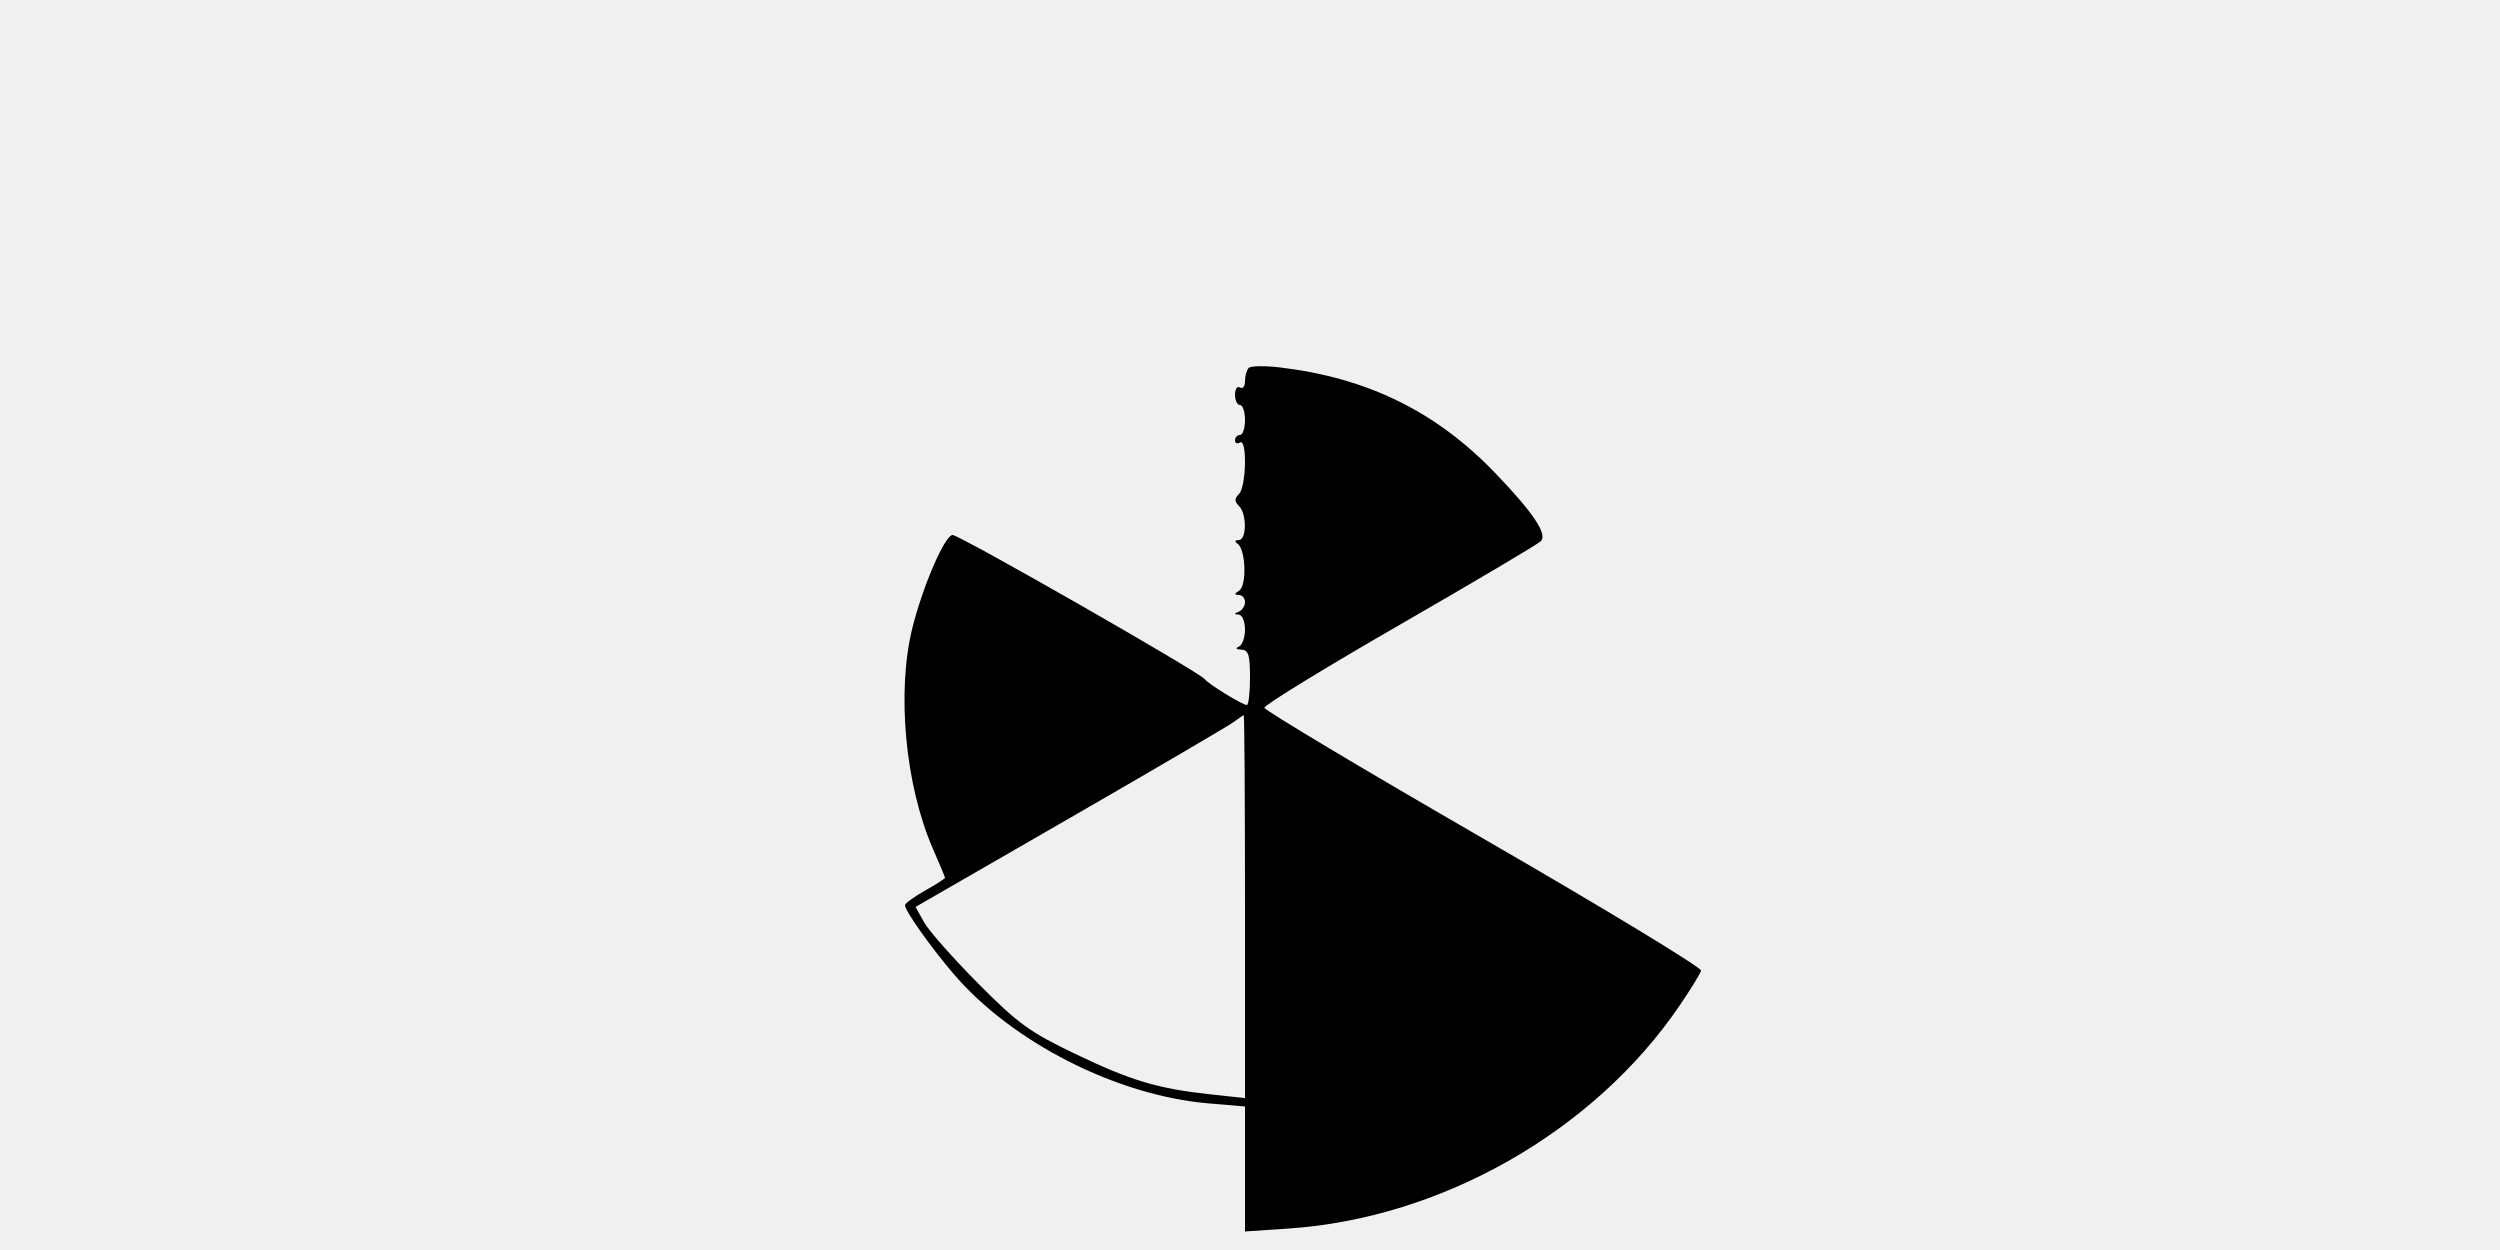
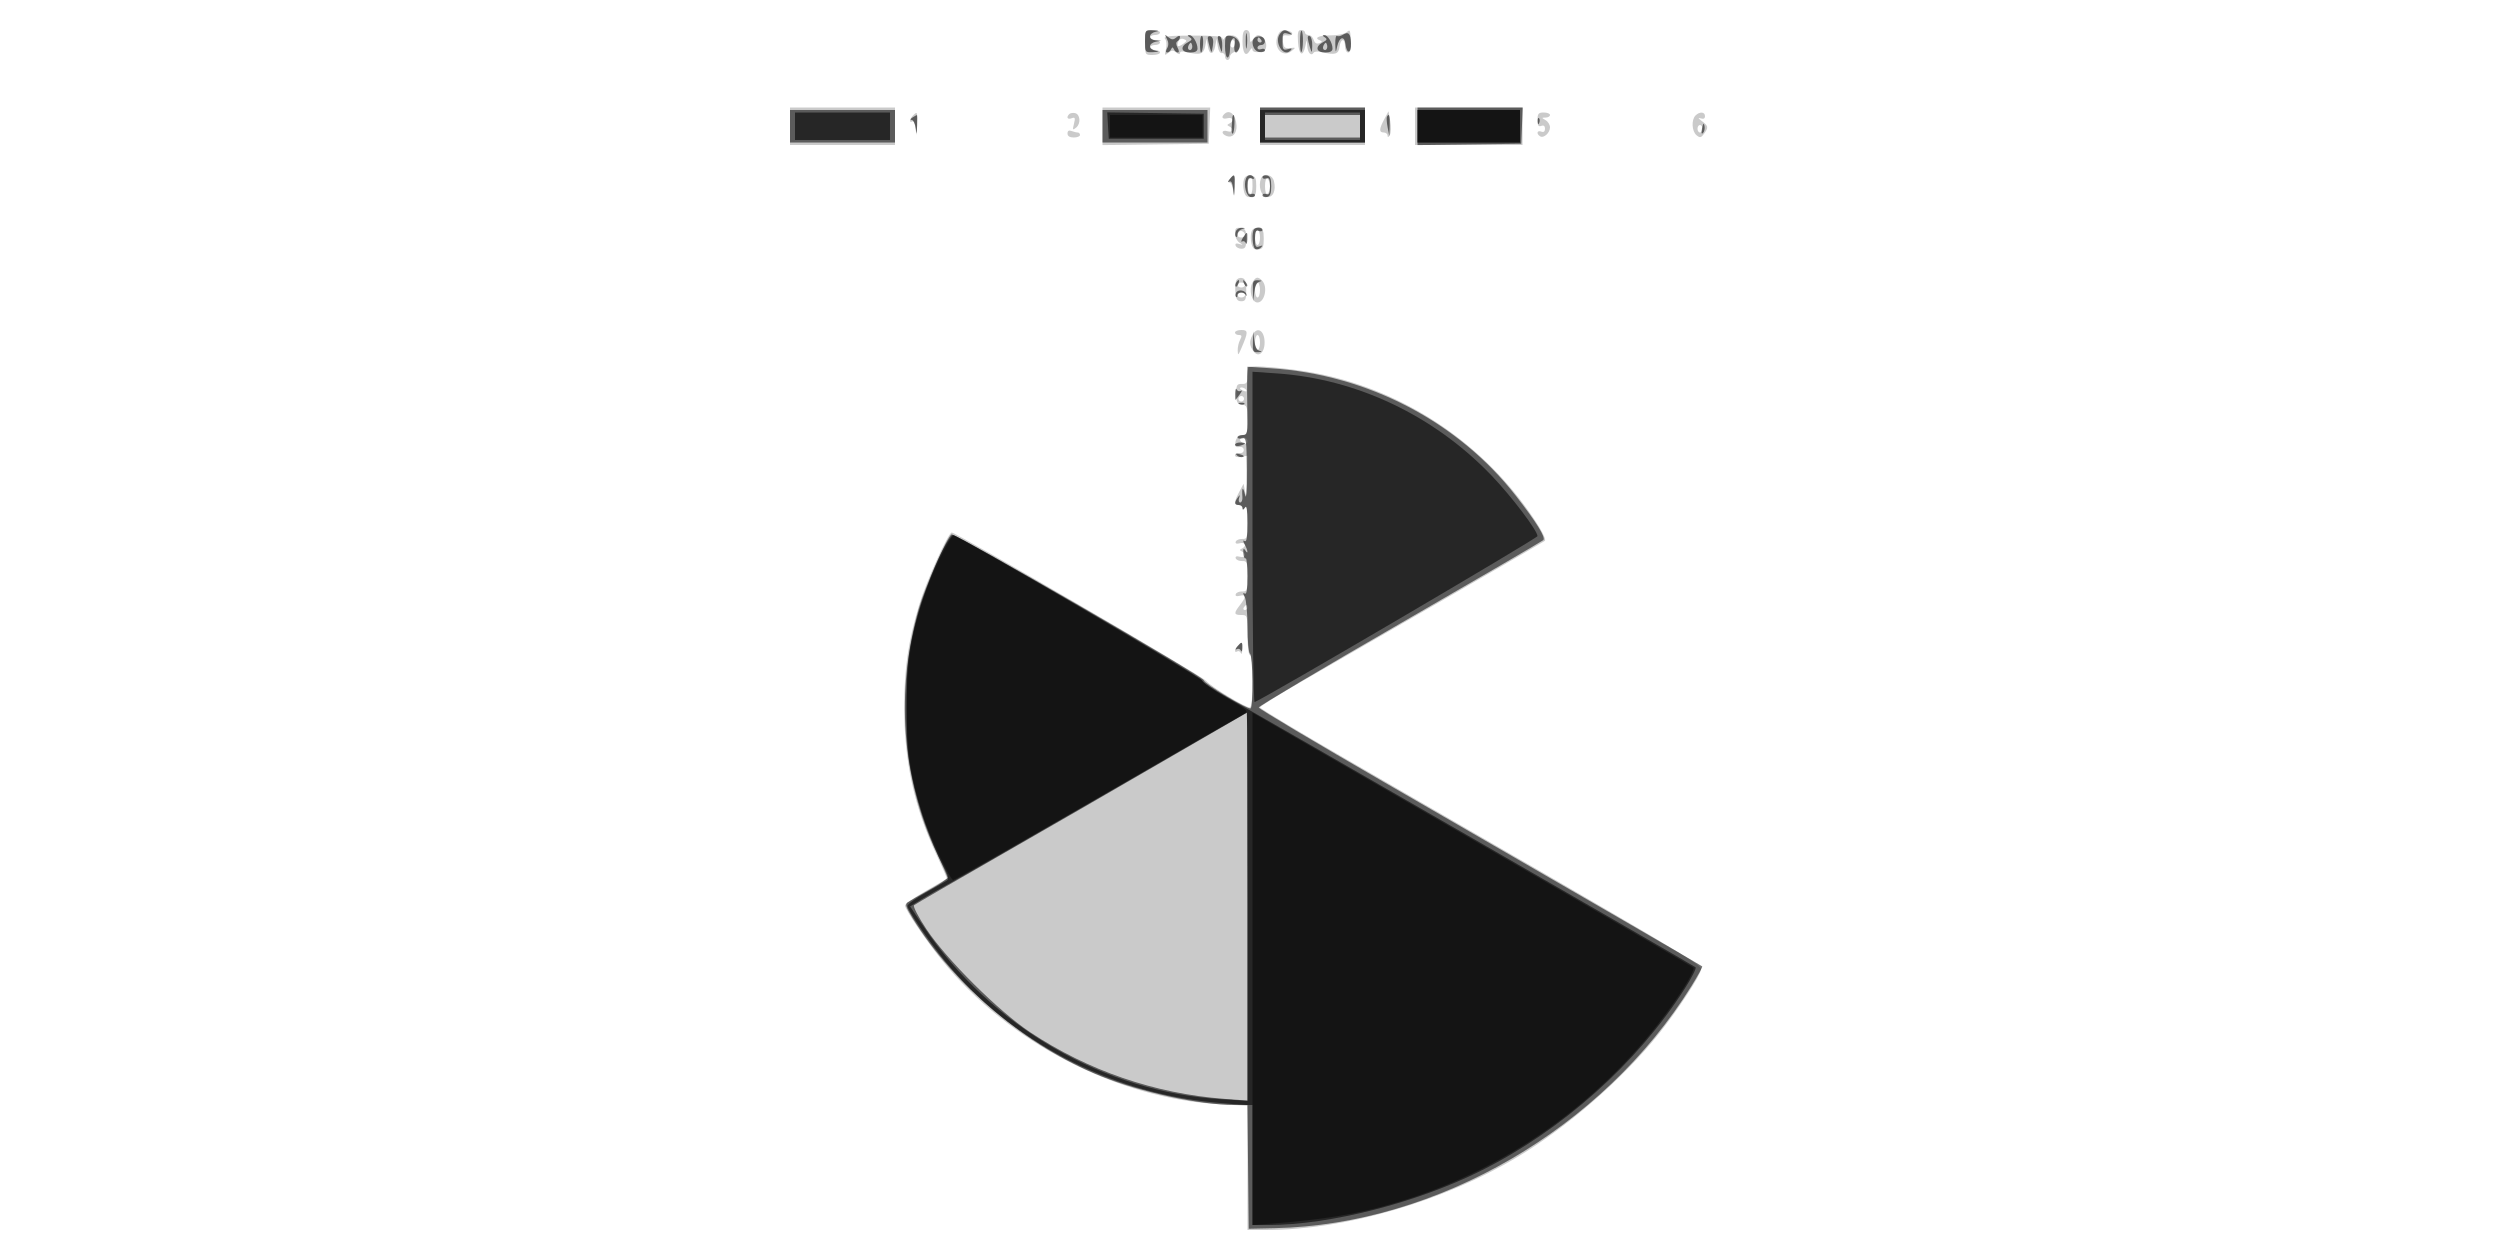
- <svg xmlns="http://www.w3.org/2000/svg" width="500" height="250" viewBox="0 0 500 250" version="1.1">
-   <path d="M 249.750 73.583 C 249.338 73.996, 249 75.185, 249 76.226 C 249 77.266, 248.550 77.840, 248 77.500 C 247.450 77.160, 247 77.809, 247 78.941 C 247 80.073, 247.450 81, 248 81 C 248.550 81, 249 82.350, 249 84 C 249 85.650, 248.550 87, 248 87 C 247.450 87, 247 87.477, 247 88.059 C 247 88.641, 247.450 88.840, 248 88.500 C 249.453 87.602, 249.264 97.336, 247.800 98.800 C 246.867 99.733, 246.867 100.267, 247.800 101.200 C 249.388 102.788, 249.350 107.996, 247.750 108.015 C 246.943 108.025, 246.867 108.291, 247.536 108.765 C 249.157 109.914, 249.390 117.138, 247.838 118.121 C 246.840 118.754, 246.817 118.973, 247.750 118.985 C 248.438 118.993, 249 119.638, 249 120.417 C 249 121.196, 248.438 122.060, 247.750 122.338 C 246.750 122.741, 246.750 122.858, 247.750 122.921 C 248.446 122.965, 249 124.292, 249 125.917 C 249 127.521, 248.438 129.060, 247.750 129.338 C 247.003 129.639, 247.205 129.874, 248.250 129.921 C 249.695 129.986, 250 130.959, 250 135.500 C 250 138.525, 249.716 141, 249.368 141 C 248.494 141, 241.622 136.780, 240.964 135.839 C 240.042 134.523, 191.913 107, 190.533 107 C 188.992 107, 184.647 116.993, 182.507 125.460 C 179.275 138.243, 181.032 157.139, 186.635 169.874 C 187.936 172.830, 189 175.389, 189 175.560 C 189 175.732, 187.200 176.884, 185 178.120 C 182.800 179.357, 181 180.673, 181 181.045 C 181 182.160, 185.943 189.156, 190.632 194.676 C 202.296 208.408, 223.345 219.125, 241.702 220.677 L 249 221.293 249 233.795 L 249 246.296 257.750 245.705 C 288.393 243.634, 318.861 226.238, 335.970 201.045 C 338.147 197.839, 340.057 194.725, 340.214 194.126 C 340.371 193.527, 320.810 181.666, 296.744 167.768 C 272.679 153.871, 252.941 142.075, 252.882 141.555 C 252.823 141.035, 264.990 133.574, 279.918 124.975 C 294.847 116.375, 307.552 108.848, 308.153 108.247 C 309.547 106.853, 306.714 102.604, 299.098 94.665 C 287.254 82.320, 273.527 75.574, 256 73.487 C 252.975 73.127, 250.162 73.170, 249.750 73.583 M 246.770 144.378 C 245.818 145.101, 231.106 153.722, 214.076 163.537 L 183.112 181.382 184.806 184.441 C 185.738 186.123, 190.592 191.620, 195.593 196.655 C 203.628 204.747, 205.895 206.391, 215.093 210.802 C 226.244 216.151, 231.597 217.745, 242.250 218.891 L 249 219.618 249 181.309 C 249 160.239, 248.887 143.014, 248.750 143.032 C 248.613 143.049, 247.721 143.655, 246.770 144.378" stroke="none" fill="true" fill-rule="evenodd" />
+ <svg xmlns="http://www.w3.org/2000/svg" width="1000" height="500" viewBox="0 0 1000 500" version="1.1">
+   <rect x="0" y="0" width="100%" height="100%" fill="#ffffff" />
+   <path fill-opacity="0.208" d="M 458 17 C 458 21.889, 458.067 22, 461 22 C 462.650 22, 464 21.550, 464 21 C 464 20.450, 463.100 20, 462 20 C 460.900 20, 460 19.550, 460 19 C 460 18.450, 460.900 18, 462 18 C 463.100 18, 464 17.550, 464 17 C 464 16.450, 463.100 16, 462 16 C 460.900 16, 460 15.550, 460 15 C 460 14.450, 460.900 14, 462 14 C 463.100 14, 464 13.550, 464 13 C 464 12.450, 462.650 12, 461 12 C 458.067 12, 458 12.111, 458 17 M 497 16.441 C 497 21.317, 498.301 23.031, 499.908 20.271 C 500.544 19.178, 500.951 19.004, 500.970 19.816 C 500.989 20.657, 501.992 21.018, 503.743 20.816 C 505.877 20.570, 506.487 19.970, 506.493 18.112 C 506.497 16.799, 505.686 15.224, 504.691 14.612 C 503.242 13.721, 502.597 13.885, 501.441 15.441 C 500.062 17.298, 500 17.266, 500 14.691 C 500 12.966, 499.462 12, 498.500 12 C 497.392 12, 497 13.160, 497 16.441 M 511.029 14.425 C 509.218 19.187, 513.016 23.272, 516.612 20.431 C 518.412 19.008, 518.384 18.952, 516 19.219 C 513.917 19.453, 513.446 19.028, 513.176 16.675 C 512.911 14.358, 513.198 13.908, 514.773 14.175 C 515.829 14.354, 516.776 14.050, 516.878 13.500 C 516.979 12.950, 515.923 12.358, 514.532 12.184 C 512.587 11.940, 511.776 12.459, 511.029 14.425 M 519.195 16.750 C 519.538 22.089, 521.148 23.052, 522.122 18.500 C 522.758 15.527, 522.764 15.524, 522.882 18.191 C 523.007 21.032, 524.462 22.679, 525.444 21.090 C 525.765 20.572, 527.258 20.458, 528.763 20.838 C 533.946 22.146, 535.478 21.693, 535.816 18.750 C 536.212 15.314, 538 15.109, 538 18.500 C 538 19.875, 538.563 21, 539.250 21 C 540.021 21, 540.449 19.753, 540.368 17.750 C 540.118 11.601, 540.134 11.644, 538.532 12.974 C 537.724 13.644, 534.799 14.175, 532.032 14.153 C 527.420 14.118, 525.302 15.267, 528.199 16.233 C 528.963 16.488, 528.800 16.863, 527.751 17.265 C 526.646 17.689, 525.899 17.256, 525.484 15.949 C 525.144 14.877, 524.221 14, 523.433 14 C 522.645 14, 522 13.550, 522 13 C 522 12.450, 521.300 12, 520.445 12 C 519.214 12, 518.954 12.989, 519.195 16.750 M 466.030 15.536 C 466.634 16.263, 466.782 18.028, 466.377 19.654 C 465.737 22.225, 465.829 22.367, 467.334 21.128 C 468.670 20.027, 469.297 20.002, 470.500 21 C 471.428 21.770, 472 21.844, 472 21.192 C 472 20.542, 473.052 20.405, 474.750 20.834 C 479.980 22.155, 481.443 21.689, 482.076 18.498 L 482.671 15.500 483.085 18.281 C 483.648 22.054, 485.346 22.178, 486.076 18.500 L 486.671 15.500 487.085 18.500 C 487.322 20.209, 488.038 21.392, 488.750 21.250 C 489.438 21.113, 490 21.675, 490 22.500 C 490 23.325, 490.450 24, 491 24 C 491.550 24, 492 23.377, 492 22.617 C 492 21.856, 492.933 20.989, 494.074 20.691 C 497.170 19.881, 496.397 14.627, 493.113 14.163 C 491.800 13.977, 490.345 14.427, 489.878 15.163 C 489.339 16.014, 489.025 16.080, 489.015 15.344 C 489.005 14.533, 485.420 14.200, 476.987 14.226 C 467.380 14.256, 465.185 14.518, 466.030 15.536 M 471.339 16.560 C 470.515 18.706, 471.206 19.054, 473.281 17.537 C 474.846 16.392, 474.871 16.164, 473.492 15.635 C 472.574 15.283, 471.682 15.666, 471.339 16.560 M 492 17.500 C 492 18.325, 492.450 19, 493 19 C 493.550 19, 494 18.325, 494 17.500 C 494 16.675, 493.550 16, 493 16 C 492.450 16, 492 16.675, 492 17.500 M 316 50.500 L 316 58 337 58 L 358 58 358 50.500 L 358 43 337 43 L 316 43 316 50.500 M 441 50.520 L 441 58.040 462.250 57.770 L 483.500 57.500 483.794 50.250 L 484.088 43 462.544 43 L 441 43 441 50.520 M 504 50.500 L 504 58 525 58 L 546 58 546 50.500 L 546 43 525 43 L 504 43 504 50.500 M 566 50.500 L 566 58 587.500 58 L 609 58 609 50.500 L 609 43 587.500 43 L 566 43 566 50.500 M 365.200 46.200 C 363.782 47.618, 363.586 49.374, 364.938 48.538 C 365.454 48.219, 366.054 49.655, 366.270 51.729 C 366.597 54.857, 366.692 54.605, 366.832 50.250 C 367.015 44.540, 366.970 44.430, 365.200 46.200 M 427.701 45.632 C 426.407 46.926, 426.984 47.943, 428.650 47.304 C 430.033 46.774, 430.184 47.130, 429.587 49.510 C 428.952 52.041, 429.049 52.204, 430.485 51.012 C 432.441 49.389, 432.094 45.633, 429.951 45.226 C 429.099 45.064, 428.087 45.246, 427.701 45.632 M 489.667 45.667 C 488.356 46.978, 489.034 47.804, 491 47.290 C 493.172 46.722, 493.787 48.466, 491.750 49.417 C 490.750 49.883, 490.750 50.117, 491.750 50.583 C 493.806 51.543, 493.162 53.186, 491 52.500 C 488.620 51.745, 488.276 53.508, 490.627 54.410 C 492.962 55.306, 494.788 53.390, 494.613 50.226 C 494.372 45.843, 491.831 43.502, 489.667 45.667 M 553.698 47.700 C 551.606 51.644, 551.555 53, 553.500 53 C 554.325 53, 555.014 53.563, 555.030 54.250 C 555.050 55.070, 555.359 54.983, 555.925 54 C 556.401 53.175, 556.476 50.700, 556.093 48.500 L 555.396 44.500 553.698 47.700 M 615 47.969 C 615 50.197, 615.374 50.794, 616.500 50.362 C 617.474 49.988, 618 50.387, 618 51.500 C 618 52.613, 617.474 53.012, 616.500 52.638 C 614.808 51.989, 614.436 53.533, 616.044 54.527 C 617.491 55.422, 620 53.139, 620 50.927 C 620 49.922, 619.212 48.641, 618.250 48.080 C 616.583 47.109, 616.583 47.059, 618.250 47.030 C 619.212 47.014, 620 46.550, 620 46 C 620 45.450, 618.875 45, 617.500 45 C 615.395 45, 615 45.469, 615 47.969 M 678.200 46.200 C 676.481 47.919, 676.720 52.522, 678.608 54.090 C 679.975 55.224, 680.426 55.138, 681.608 53.521 C 683.476 50.966, 683.380 50.397, 680.750 48.434 C 679.231 47.300, 679.069 46.946, 680.250 47.346 C 681.391 47.731, 682 47.426, 682 46.469 C 682 44.695, 679.857 44.543, 678.200 46.200 M 679 51.500 C 679 52.325, 679.450 53, 680 53 C 680.550 53, 681 52.325, 681 51.500 C 681 50.675, 680.550 50, 680 50 C 679.450 50, 679 50.675, 679 51.500 M 427 53.393 C 427 54.440, 427.870 55, 429.500 55 C 430.875 55, 432 54.550, 432 54 C 432 53.450, 431.587 53, 431.082 53 C 430.577 53, 429.452 52.727, 428.582 52.393 C 427.544 51.995, 427 52.338, 427 53.393 M 492 71.500 C 491.221 72.439, 491.151 73, 491.814 73 C 492.397 73, 493.055 74.463, 493.277 76.250 C 493.587 78.748, 493.717 78.401, 493.840 74.750 C 494.015 69.560, 493.851 69.270, 492 71.500 M 497.545 71.857 C 497.201 72.942, 497.217 75.017, 497.581 76.469 C 498.075 78.437, 498.785 79.030, 500.372 78.804 C 502.137 78.552, 502.500 77.819, 502.500 74.500 C 502.500 71.161, 502.143 70.449, 500.336 70.192 C 498.891 69.986, 497.964 70.539, 497.545 71.857 M 504.394 71.416 C 503.218 74.480, 504.450 78.493, 506.664 78.808 C 509.187 79.168, 510.525 76.230, 509.571 72.428 C 508.894 69.731, 505.309 69.030, 504.394 71.416 M 499.667 71.667 C 498.642 72.692, 498.877 76.806, 500 77.500 C 500.595 77.868, 501 76.677, 501 74.559 C 501 70.904, 500.820 70.514, 499.667 71.667 M 506 74.500 C 506 76.657, 506.404 77.869, 507 77.500 C 507.550 77.160, 508 75.810, 508 74.500 C 508 73.190, 507.550 71.840, 507 71.500 C 506.404 71.131, 506 72.343, 506 74.500 M 494 93.381 C 494 94.767, 494.788 96.407, 495.750 97.026 C 497.384 98.076, 497.378 98.113, 495.666 97.575 C 494.467 97.198, 493.977 97.431, 494.250 98.249 C 494.479 98.937, 495.529 99.500, 496.583 99.500 C 498.153 99.500, 498.500 98.775, 498.500 95.500 C 498.500 92.113, 498.155 91.451, 496.250 91.180 C 494.427 90.922, 494 91.340, 494 93.381 M 500.545 92.857 C 500.201 93.942, 500.217 96.017, 500.581 97.469 C 501.075 99.437, 501.785 100.030, 503.372 99.804 C 505.137 99.552, 505.500 98.819, 505.500 95.500 C 505.500 92.161, 505.143 91.449, 503.336 91.192 C 501.891 90.986, 500.964 91.539, 500.545 92.857 M 495.639 92.694 C 494.513 93.820, 494.954 95, 496.500 95 C 497.325 95, 498 94.577, 498 94.059 C 498 92.798, 496.438 91.895, 495.639 92.694 M 502 95 C 502 96.650, 502.450 98, 503 98 C 503.550 98, 504 96.650, 504 95 C 504 93.350, 503.550 92, 503 92 C 502.450 92, 502 93.350, 502 95 M 494.427 112.331 C 494.114 113.144, 494.003 115.315, 494.180 117.155 C 494.426 119.727, 494.962 120.500, 496.500 120.500 C 498.203 120.500, 498.500 119.833, 498.500 116.014 C 498.500 112.533, 498.107 111.452, 496.747 111.190 C 495.783 111.004, 494.739 111.518, 494.427 112.331 M 500.969 113.059 C 499.418 115.956, 500.691 121, 502.972 121 C 505.919 121, 507.240 114.640, 504.800 112.200 C 503.104 110.504, 502.231 110.699, 500.969 113.059 M 495 114 C 495 114.550, 495.675 115, 496.500 115 C 497.325 115, 498 114.550, 498 114 C 498 113.450, 497.325 113, 496.500 113 C 495.675 113, 495 113.450, 495 114 M 502 116 C 502 117.650, 502.450 119, 503 119 C 503.550 119, 504 117.650, 504 116 C 504 114.350, 503.550 113, 503 113 C 502.450 113, 502 114.350, 502 116 M 495 118 C 495 118.550, 495.675 119, 496.500 119 C 497.325 119, 498 118.550, 498 118 C 498 117.450, 497.325 117, 496.500 117 C 495.675 117, 495 117.450, 495 118 M 494 133 C 494 133.550, 494.691 134, 495.535 134 C 496.743 134, 496.850 134.412, 496.035 135.934 C 495.466 136.998, 495.037 138.911, 495.082 140.184 C 495.156 142.291, 495.280 142.229, 496.458 139.500 C 499.336 132.831, 499.349 132, 496.567 132 C 495.155 132, 494 132.450, 494 133 M 501.067 133.874 C 499.640 136.542, 499.723 138.238, 501.392 140.521 C 503.532 143.449, 506.194 140.776, 505.801 136.094 C 505.453 131.961, 502.766 130.700, 501.067 133.874 M 502 137 C 502 138.650, 502.450 140, 503 140 C 503.550 140, 504 138.650, 504 137 C 504 135.350, 503.550 134, 503 134 C 502.450 134, 502 135.350, 502 137 M 499.452 146.881 C 499.203 147.130, 499 148.757, 499 150.496 C 499 153.133, 498.626 153.646, 496.750 153.579 C 494.778 153.510, 494.500 153.995, 494.500 157.500 C 494.500 160.887, 494.845 161.549, 496.750 161.820 C 498.791 162.109, 499 162.683, 499 168 C 499 173.317, 498.791 173.891, 496.750 174.180 C 495.283 174.389, 494.386 175.305, 494.172 176.812 C 493.921 178.586, 494.270 179.051, 495.672 178.812 C 496.769 178.625, 497.500 179.100, 497.500 180 C 497.500 180.874, 496.769 181.377, 495.750 181.206 C 494.788 181.045, 494 181.435, 494 182.073 C 494 182.771, 494.995 183.043, 496.500 182.755 L 499 182.277 498.868 191.389 C 498.781 197.469, 498.520 199.336, 498.085 197 L 497.433 193.500 495.716 196.700 C 493.606 200.636, 493.550 202, 495.500 202 C 496.325 202, 497.007 202.563, 497.015 203.250 C 497.026 204.083, 497.354 204, 498 203 C 498.676 201.953, 498.974 203.639, 498.985 208.579 C 498.999 215.185, 498.856 215.653, 496.851 215.579 C 495.669 215.536, 494.519 216.027, 494.294 216.671 C 494.033 217.419, 494.629 217.648, 495.943 217.305 C 498.157 216.726, 498.817 218.452, 496.750 219.417 C 495.750 219.883, 495.750 220.117, 496.750 220.583 C 498.817 221.548, 498.157 223.274, 495.943 222.695 C 494.629 222.352, 494.033 222.581, 494.294 223.329 C 494.519 223.973, 495.669 224.464, 496.851 224.421 C 498.826 224.348, 499 224.841, 499 230.500 C 499 236.159, 498.826 236.652, 496.851 236.579 C 495.669 236.536, 494.519 237.027, 494.294 237.671 C 494.033 238.419, 494.629 238.648, 495.943 238.305 C 498.507 237.634, 498.525 238.772, 496 242 C 493.419 245.300, 493.506 246, 496.500 246 C 498.958 246, 499 246.133, 499 254 C 499 258.667, 499.417 262, 500 262 C 500.603 262, 501 266.167, 501 272.500 C 501 279.323, 500.623 283, 499.925 283 C 498.075 283, 484.600 274.808, 482.500 272.407 C 480.613 270.250, 382.519 213, 380.709 213 C 379.330 213, 370.416 232.797, 367.651 242 C 363.246 256.659, 361.694 267.340, 361.694 283 C 361.694 304.641, 365.669 322.765, 374.613 341.905 C 377.033 347.083, 378.898 351.393, 378.757 351.482 C 378.615 351.571, 374.788 353.792, 370.250 356.417 C 365.712 359.042, 362 361.631, 362 362.170 C 362 363.766, 370.199 375.926, 376.764 384.065 C 403.274 416.936, 447 439.556, 488.236 441.732 L 499 442.300 499 467.150 L 499 492 506.750 491.992 C 538.078 491.959, 577.309 480.545, 606.885 462.859 C 626.933 450.870, 649.235 431.442, 663.545 413.500 C 671.327 403.742, 680.384 389.875, 680.447 387.619 C 680.500 385.736, 670.508 379.827, 538.750 303.820 C 519.638 292.795, 504 283.410, 504 282.965 C 504 282.520, 511.762 277.703, 521.250 272.260 C 551.780 254.747, 617.486 216.754, 617.929 216.359 C 618.781 215.597, 615.141 209.343, 609.282 201.500 C 588.872 174.181, 558.430 155.189, 525.263 149.084 C 514.918 147.180, 500.393 145.940, 499.452 146.881 M 496 155.393 C 496 155.609, 496.698 156.054, 497.552 156.382 C 498.442 156.723, 498.843 156.555, 498.493 155.989 C 497.906 155.038, 496 154.583, 496 155.393 M 495.553 158.915 C 495.231 159.436, 495.394 160.125, 495.915 160.447 C 496.436 160.769, 497.125 160.606, 497.447 160.085 C 497.769 159.564, 497.606 158.875, 497.085 158.553 C 496.564 158.231, 495.875 158.394, 495.553 158.915 M 496 175.893 C 496 176.384, 496.675 177.045, 497.500 177.362 C 498.414 177.712, 499 177.363, 499 176.469 C 499 175.661, 498.325 175, 497.500 175 C 496.675 175, 496 175.402, 496 175.893 M 497.500 243 C 497.160 243.550, 497.359 244, 497.941 244 C 498.523 244, 499 243.550, 499 243 C 499 242.450, 498.802 242, 498.559 242 C 498.316 242, 497.840 242.450, 497.500 243 M 495.200 258.200 C 493.795 259.605, 493.580 261.377, 494.915 260.553 C 495.418 260.242, 496.057 260.553, 496.336 261.244 C 496.614 261.935, 496.878 261.262, 496.921 259.750 C 497.010 256.643, 496.877 256.523, 495.200 258.200" stroke="none" fill="black" fill-rule="evenodd" />
+   <path fill-opacity="0.549" d="M 458 16.500 C 458 20.938, 458.045 20.998, 461.250 20.864 C 463.600 20.765, 463.877 20.608, 462.250 20.294 C 461.012 20.056, 460 19.248, 460 18.500 C 460 17.752, 461.012 16.944, 462.250 16.706 L 464.500 16.272 462.250 16.136 C 461.012 16.061, 460 15.356, 460 14.570 C 460 13.783, 461.012 12.944, 462.250 12.706 C 463.877 12.392, 463.600 12.235, 461.250 12.136 C 458.045 12.002, 458 12.062, 458 16.500 M 498.286 16.500 C 498.294 19.250, 498.488 20.256, 498.718 18.736 C 498.947 17.216, 498.941 14.966, 498.704 13.736 C 498.467 12.506, 498.279 13.750, 498.286 16.500 M 512.046 13.445 C 509.418 16.612, 513.287 23.113, 516.117 20.283 C 517.012 19.388, 516.783 19.244, 515.144 19.673 C 513.239 20.171, 513 19.823, 513 16.549 C 513 13.208, 513.209 12.924, 515.250 13.498 C 517.011 13.994, 517.174 13.903, 516 13.081 C 514.007 11.685, 513.465 11.735, 512.046 13.445 M 520 16.500 C 520 19.158, 520.236 21.097, 520.525 20.808 C 521.312 20.021, 521.424 13.091, 520.662 12.329 C 520.298 11.965, 520 13.842, 520 16.500 M 537.048 13.950 C 536.249 14.455, 535.237 14.646, 534.798 14.375 C 534.359 14.104, 534.053 15.596, 534.118 17.691 C 534.229 21.255, 534.277 21.312, 534.868 18.582 C 535.702 14.734, 537.767 14.129, 538.178 17.614 C 538.669 21.783, 540.515 21.522, 540.396 17.299 C 540.285 13.358, 539.394 12.468, 537.048 13.950 M 466.751 15.526 C 467.462 16.859, 467.501 18.141, 466.866 19.276 C 466.245 20.384, 466.246 21, 466.867 21 C 467.398 21, 468.096 20.438, 468.417 19.750 C 468.883 18.750, 469.117 18.750, 469.583 19.750 C 469.904 20.438, 470.595 21, 471.119 21 C 471.691 21, 471.657 20.228, 471.032 19.061 C 470.342 17.771, 470.330 16.914, 470.997 16.502 C 471.549 16.161, 472 15.403, 472 14.819 C 472 14.148, 471.446 14.215, 470.500 15 C 469.297 15.998, 468.671 15.973, 467.336 14.872 C 465.845 13.642, 465.784 13.710, 466.751 15.526 M 475.885 14.908 C 476.992 15.609, 476.841 16.015, 475.135 16.928 C 471.926 18.645, 472.426 21, 476 21 C 478.056 21, 479 20.507, 479 19.434 C 479 17.120, 477.107 13.998, 475.715 14.015 C 474.887 14.026, 474.941 14.310, 475.885 14.908 M 480 17.441 C 480 19.398, 480.174 21, 480.387 21 C 481.208 21, 481.621 14.884, 480.833 14.397 C 480.375 14.114, 480 15.484, 480 17.441 M 483.100 15.281 C 483.155 15.952, 483.525 17.625, 483.923 19 C 484.626 21.430, 484.660 21.411, 485.144 18.288 C 485.473 16.169, 485.193 14.904, 484.321 14.570 C 483.595 14.291, 483.045 14.611, 483.100 15.281 M 487.100 15.191 C 487.155 15.911, 487.560 17.625, 488 19 C 488.765 21.387, 488.805 21.356, 488.900 18.309 C 488.955 16.554, 488.550 14.840, 488 14.500 C 487.450 14.160, 487.045 14.471, 487.100 15.191 M 490 18.506 C 490 20.978, 490.450 23, 491 23 C 491.550 23, 492 21.452, 492 19.559 C 492 17.666, 492.510 15.803, 493.134 15.417 C 493.920 14.931, 494.127 15.681, 493.808 17.858 C 493.324 21.150, 494.611 22.178, 495.691 19.364 C 496.541 17.148, 494.876 14.757, 492.199 14.348 C 490.210 14.045, 490 14.442, 490 18.506 M 502.072 14.956 C 499.999 16.237, 501.207 20.458, 503.750 20.820 C 504.988 20.995, 506 20.672, 506 20.101 C 506 19.530, 505.325 19.322, 504.500 19.638 C 503.675 19.955, 503 19.716, 503 19.107 C 503 18.498, 503.675 18, 504.500 18 C 506.362 18, 506.487 15.401, 504.659 14.700 C 503.922 14.417, 502.758 14.532, 502.072 14.956 M 523.100 15.191 C 523.155 15.911, 523.560 17.625, 524 19 C 524.765 21.387, 524.805 21.356, 524.900 18.309 C 524.955 16.554, 524.550 14.840, 524 14.500 C 523.450 14.160, 523.045 14.471, 523.100 15.191 M 529.885 14.908 C 530.992 15.609, 530.841 16.015, 529.135 16.928 C 525.926 18.645, 526.426 21, 530 21 C 532.056 21, 533 20.507, 533 19.434 C 533 17.120, 531.107 13.998, 529.715 14.015 C 528.887 14.026, 528.941 14.310, 529.885 14.908 M 503 16 C 503 16.550, 503.477 17, 504.059 17 C 504.641 17, 504.840 16.550, 504.500 16 C 504.160 15.450, 503.684 15, 503.441 15 C 503.198 15, 503 15.450, 503 16 M 475.583 17.866 C 475.152 18.563, 475.070 19.403, 475.400 19.733 C 476.295 20.628, 477.271 19.312, 476.787 17.862 C 476.449 16.846, 476.213 16.846, 475.583 17.866 M 529.583 17.866 C 529.152 18.563, 529.070 19.403, 529.400 19.733 C 530.295 20.628, 531.271 19.312, 530.787 17.862 C 530.449 16.846, 530.213 16.846, 529.583 17.866 M 504 50 L 504 57 525 57 L 546 57 546 50 L 546 43 525 43 L 504 43 504 50 M 567 50.520 L 567 58.041 587.750 57.770 L 608.500 57.500 608.794 50.250 L 609.088 43 588.044 43 L 567 43 567 50.520 M 316 50.500 L 316 57 337 57 L 358 57 358 50.500 L 358 44 337 44 L 316 44 316 50.500 M 441 50.500 L 441 57 462 57 L 483 57 483 50.500 L 483 44 462 44 L 441 44 441 50.500 M 365 47 C 364.106 47.578, 363.980 47.976, 364.687 47.985 C 365.339 47.993, 366.055 49.462, 366.277 51.250 C 366.626 54.067, 366.701 53.934, 366.840 50.250 C 366.928 47.913, 366.887 46.007, 366.750 46.015 C 366.613 46.024, 365.825 46.467, 365 47 M 492.919 47.250 C 492.874 47.938, 492.748 49.703, 492.639 51.173 C 492.530 52.643, 492.747 53.657, 493.120 53.426 C 493.832 52.986, 494.095 46, 493.400 46 C 493.180 46, 492.963 46.563, 492.919 47.250 M 506 50.500 L 506 55 525 55 L 544 55 544 50.500 L 544 46 525 46 L 506 46 506 50.500 M 554.752 46.750 C 554.551 47.163, 554.691 49.075, 555.062 51 L 555.737 54.500 555.868 50.250 C 555.992 46.261, 555.596 45.019, 554.752 46.750 M 615.079 48.583 C 615.127 49.748, 615.364 49.985, 615.683 49.188 C 615.972 48.466, 615.936 47.603, 615.604 47.271 C 615.272 46.939, 615.036 47.529, 615.079 48.583 M 680.825 51.326 C 680.452 53.151, 680.592 53.808, 681.218 53.182 C 681.751 52.649, 682.011 51.377, 681.794 50.356 C 681.503 48.981, 681.251 49.233, 680.825 51.326 M 491.872 71.692 C 491.073 72.677, 490.997 73.086, 491.688 72.671 C 492.501 72.184, 493.001 73.151, 493.270 75.729 C 493.633 79.210, 493.677 79.134, 493.832 74.750 C 494.018 69.491, 493.859 69.243, 491.872 71.692 M 498.394 71.416 C 497.359 74.112, 498.453 78.474, 500.250 78.815 C 501.212 78.997, 502 78.678, 502 78.105 C 502 77.532, 501.325 77.322, 500.500 77.638 C 499.333 78.086, 499 77.390, 499 74.500 C 499 71.554, 499.321 70.909, 500.552 71.382 C 501.442 71.723, 501.843 71.555, 501.493 70.989 C 500.608 69.557, 499.023 69.776, 498.394 71.416 M 505 70.895 C 505 71.468, 505.675 71.678, 506.500 71.362 C 507.667 70.914, 508 71.610, 508 74.500 C 508 77.390, 507.667 78.086, 506.500 77.638 C 505.675 77.322, 505 77.532, 505 78.105 C 505 78.678, 505.788 78.995, 506.750 78.810 C 508.066 78.556, 508.500 77.488, 508.500 74.500 C 508.500 71.512, 508.066 70.444, 506.750 70.190 C 505.788 70.005, 505 70.322, 505 70.895 M 494.345 92.543 C 494.019 93.392, 494.034 94.367, 494.376 94.710 C 494.719 95.053, 495 94.616, 495 93.740 C 495 92.864, 495.788 91.941, 496.750 91.689 C 498.390 91.261, 498.388 91.225, 496.719 91.116 C 495.739 91.052, 494.671 91.694, 494.345 92.543 M 501.667 91.667 C 500.583 92.751, 500.907 98.824, 502.087 99.554 C 502.685 99.923, 503.698 99.698, 504.337 99.054 C 505.224 98.160, 505.084 98.040, 503.750 98.548 C 502.278 99.108, 502 98.624, 502 95.500 C 502 92.610, 502.333 91.914, 503.500 92.362 C 504.325 92.678, 505 92.501, 505 91.969 C 505 90.869, 502.675 90.658, 501.667 91.667 M 497.167 95.105 C 496.444 96.262, 496.297 96.934, 496.841 96.598 C 497.384 96.262, 498.057 96.553, 498.336 97.244 C 498.614 97.935, 498.878 97.263, 498.921 95.750 C 499.016 92.447, 498.862 92.390, 497.167 95.105 M 494.459 113.067 C 494.096 113.653, 494.014 114.348, 494.276 114.610 C 494.538 114.872, 495.019 114.392, 495.345 113.543 C 496.021 111.781, 495.445 111.471, 494.459 113.067 M 497.564 113.293 C 497.940 114.279, 498.499 114.834, 498.807 114.526 C 499.115 114.219, 498.808 113.412, 498.124 112.733 C 497.136 111.753, 497.022 111.868, 497.564 113.293 M 501.168 116.250 L 501.336 120.500 501.725 116.812 C 501.978 114.413, 502.705 112.969, 503.807 112.678 C 505.012 112.361, 504.852 112.199, 503.250 112.116 C 501.227 112.012, 501.017 112.429, 501.168 116.250 M 494.493 117.011 C 494.112 117.628, 494.070 118.403, 494.400 118.733 C 494.730 119.063, 495 118.808, 495 118.167 C 495 116.729, 497.643 116.617, 498.342 118.025 C 498.621 118.589, 498.734 118.476, 498.592 117.775 C 498.255 116.108, 495.382 115.572, 494.493 117.011 M 501.168 136.750 C 501.017 140.571, 501.227 140.988, 503.250 140.884 C 504.852 140.801, 505.012 140.639, 503.807 140.322 C 502.705 140.031, 501.978 138.587, 501.725 136.188 L 501.336 132.500 501.168 136.750 M 498.874 150.599 C 498.805 152.745, 498.830 158.887, 498.929 164.250 C 499.101 173.479, 499.001 174, 497.055 174 C 495.925 174, 495 174.408, 495 174.906 C 495 175.405, 495.819 175.599, 496.819 175.337 C 498.508 174.895, 498.644 175.816, 498.716 188.181 C 498.765 196.536, 498.509 200.195, 498.029 198 C 497.237 194.382, 496.641 194.801, 496.961 198.750 C 497.061 199.988, 496.675 201, 496.103 201 C 495.531 201, 495.316 200.213, 495.626 199.250 C 496.101 197.773, 496.020 197.734, 495.110 199 C 493.617 201.076, 493.737 202, 495.500 202 C 496.325 202, 497.007 202.563, 497.015 203.250 C 497.026 204.083, 497.354 204, 498 203 C 498.672 201.961, 498.974 203.898, 498.985 209.309 C 498.995 214.736, 498.665 216.911, 497.900 216.438 C 497.101 215.944, 497.101 216.319, 497.900 217.814 C 499.209 220.259, 499.355 222.110, 498.081 220.097 C 497.440 219.085, 497.235 219.407, 497.346 221.251 C 497.431 222.657, 497.837 223.600, 498.250 223.345 C 498.663 223.090, 499 226.310, 499 230.500 C 499 235.785, 498.663 237.910, 497.900 237.438 C 497.101 236.944, 497.101 237.319, 497.900 238.814 C 498.505 239.944, 499 245.372, 499 250.875 C 499 256.468, 499.441 261.155, 500 261.500 C 501.154 262.213, 501.388 282.645, 500.250 283.340 C 499.185 283.992, 481.500 273.379, 481.500 272.088 C 481.500 270.722, 381.796 213.073, 380.623 213.761 C 378.838 214.807, 370.028 234.790, 367.525 243.470 C 358.128 276.048, 360.693 311.560, 374.562 340.884 C 377.003 346.045, 379 350.626, 379 351.064 C 379 351.502, 375.738 353.684, 371.750 355.913 C 367.762 358.142, 363.871 360.378, 363.103 360.883 C 361.964 361.630, 362.314 362.789, 364.994 367.145 C 381.669 394.245, 410.530 418.476, 440.398 430.451 C 456.700 436.986, 479.575 441.932, 493.733 441.982 L 498.965 442 499.233 466.750 L 499.500 491.500 510 491.265 C 574.939 489.815, 641.096 451.356, 676.577 394.429 C 679.150 390.300, 681.086 386.756, 680.878 386.552 C 680.470 386.152, 634.209 359.363, 554 313.079 C 526.225 297.052, 503.500 283.512, 503.500 282.992 C 503.500 282.471, 528.925 267.376, 560 249.447 C 591.075 231.517, 616.876 216.484, 617.335 216.039 C 618.376 215.031, 614.577 208.893, 606.481 198.500 C 583.283 168.723, 547.154 149.861, 508.443 147.319 L 499 146.698 498.874 150.599 M 494.079 157.417 C 494.036 159.021, 494.127 160.146, 494.283 159.917 C 494.439 159.688, 495.226 158.626, 496.033 157.558 C 496.840 156.490, 496.976 155.930, 496.335 156.314 C 495.695 156.698, 494.943 156.447, 494.664 155.756 C 494.386 155.065, 494.122 155.813, 494.079 157.417 M 495.813 161.683 C 496.534 161.972, 497.397 161.936, 497.729 161.604 C 498.061 161.272, 497.471 161.036, 496.417 161.079 C 495.252 161.127, 495.015 161.364, 495.813 161.683 M 494 177.906 C 494 178.405, 494.900 178.577, 496 178.290 C 497.100 178.002, 498 177.594, 498 177.383 C 498 177.173, 497.100 177, 496 177 C 494.900 177, 494 177.408, 494 177.906 M 494.768 182.168 C 495.350 182.750, 496.415 183.028, 497.137 182.788 C 497.886 182.538, 497.432 182.085, 496.080 181.731 C 494.417 181.296, 494.026 181.426, 494.768 182.168 M 494.872 258.692 C 494.118 259.623, 494.024 260.070, 494.665 259.686 C 495.305 259.302, 496.057 259.553, 496.336 260.244 C 496.614 260.935, 496.878 260.488, 496.921 259.250 C 497.016 256.555, 496.680 256.464, 494.872 258.692 M 465 304.648 C 446.575 315.363, 416.875 332.500, 399 342.730 C 381.125 352.959, 366.101 361.676, 365.614 362.100 C 365.127 362.525, 367.358 366.838, 370.572 371.686 C 378.572 383.754, 399.502 404.554, 412 412.858 C 435.189 428.265, 461.872 437.426, 489.750 439.552 L 499 440.258 499 362.629 C 499 319.933, 498.887 285.037, 498.750 285.082 C 498.613 285.128, 483.425 293.932, 465 304.648" stroke="none" fill="black" fill-rule="evenodd" />
+   <path fill-opacity="0.583" d="M 504 50.500 L 504 57 525 57 L 546 57 546 50.500 L 546 44 525 44 L 504 44 504 50.500 M 567 50.500 L 567 57 587.500 57 L 608 57 608 50.500 L 608 44 587.500 44 L 567 44 567 50.500 M 318 50.500 L 318 56 337 56 L 356 56 356 50.500 L 356 45 337 45 L 318 45 318 50.500 M 443.197 50.228 L 443.500 55.500 462.500 55.500 L 481.500 55.500 481.500 50.500 L 481.500 45.500 462.197 45.228 L 442.894 44.956 443.197 50.228 M 506 50.500 L 506 56 525 56 L 544 56 544 50.500 L 544 45 525 45 L 506 45 506 50.500 M 501 214.933 C 501 251.362, 501.382 281.017, 501.850 280.833 C 506.240 279.111, 615 215.302, 615 214.448 C 615 212.245, 604.581 198.517, 596.592 190.192 C 573.583 166.220, 542.742 151.552, 510.750 149.366 L 501 148.699 501 214.933 M 377.246 219.750 C 372.588 228.583, 367.361 243.479, 364.863 255.043 C 363.003 263.657, 362.605 268.585, 362.605 283 C 362.605 297.415, 363.003 302.343, 364.863 310.957 C 367.356 322.497, 372.624 337.550, 377.106 345.938 C 379.319 350.081, 379.712 351.573, 378.755 352.205 C 378.065 352.661, 374.238 354.858, 370.250 357.087 C 366.262 359.316, 363 361.676, 363 362.331 C 363 364.029, 371.327 376.274, 378.075 384.500 C 404.187 416.328, 443.574 437.031, 485.500 440.966 C 491.550 441.534, 497.512 441.999, 498.750 441.999 L 501 442 501 466 L 501 490 507.408 490 C 531.893 490, 566.786 481.083, 592.393 468.282 C 624.923 452.020, 654.764 425.371, 673.860 395.530 C 676.666 391.147, 678.632 387.272, 678.230 386.919 C 677.332 386.129, 504.276 286.438, 490.810 278.952 C 485.480 275.990, 480.931 272.876, 480.699 272.033 C 480.311 270.616, 383.230 214, 381.190 214 C 380.689 214, 378.914 216.588, 377.246 219.750 M 443.227 316.987 C 412.826 334.558, 384.476 350.824, 380.227 353.135 C 375.977 355.446, 370.596 358.515, 368.269 359.956 L 364.038 362.574 369.385 370.537 C 396.372 410.721, 441.606 436.931, 488.750 439.699 L 499 440.301 499 362.651 C 499 319.943, 498.887 285.009, 498.750 285.020 C 498.613 285.031, 473.627 299.416, 443.227 316.987" stroke="none" fill="black" fill-rule="evenodd" />
+   <path fill-opacity="0.473" d="M 567 50.500 L 567 57 587.500 57 L 608 57 608 50.500 L 608 44 587.500 44 L 567 44 567 50.500 M 444 50.500 L 444 55 462.500 55 L 481 55 481 50.500 L 481 46 462.500 46 L 444 46 444 50.500 M 375.744 223.713 C 366.116 244.038, 362.642 259.758, 362.642 283 C 362.642 300.310, 364.241 311.081, 369.024 326 C 371.649 334.186, 380.039 352, 381.270 352 C 381.779 352, 407.633 337.319, 438.724 319.375 C 469.815 301.431, 496.268 286.223, 497.510 285.579 C 499.630 284.480, 499.198 284.080, 490.383 278.985 C 485.222 276.002, 481 273.042, 481 272.408 C 481 271.401, 384.532 214.966, 381.526 214.213 C 380.896 214.056, 378.294 218.331, 375.744 223.713 M 501 387.549 L 501 490.014 508.250 489.469 C 532.547 487.643, 547.140 484.929, 565.500 478.820 C 609.591 464.150, 648.347 434.122, 673.480 395.158 C 676.085 391.120, 677.830 387.477, 677.358 387.062 C 676.886 386.648, 645 368.155, 606.500 345.967 C 568 323.779, 528.513 301.003, 518.750 295.355 L 501 285.084 501 387.549" stroke="none" fill="black" fill-rule="evenodd" />
</svg>
